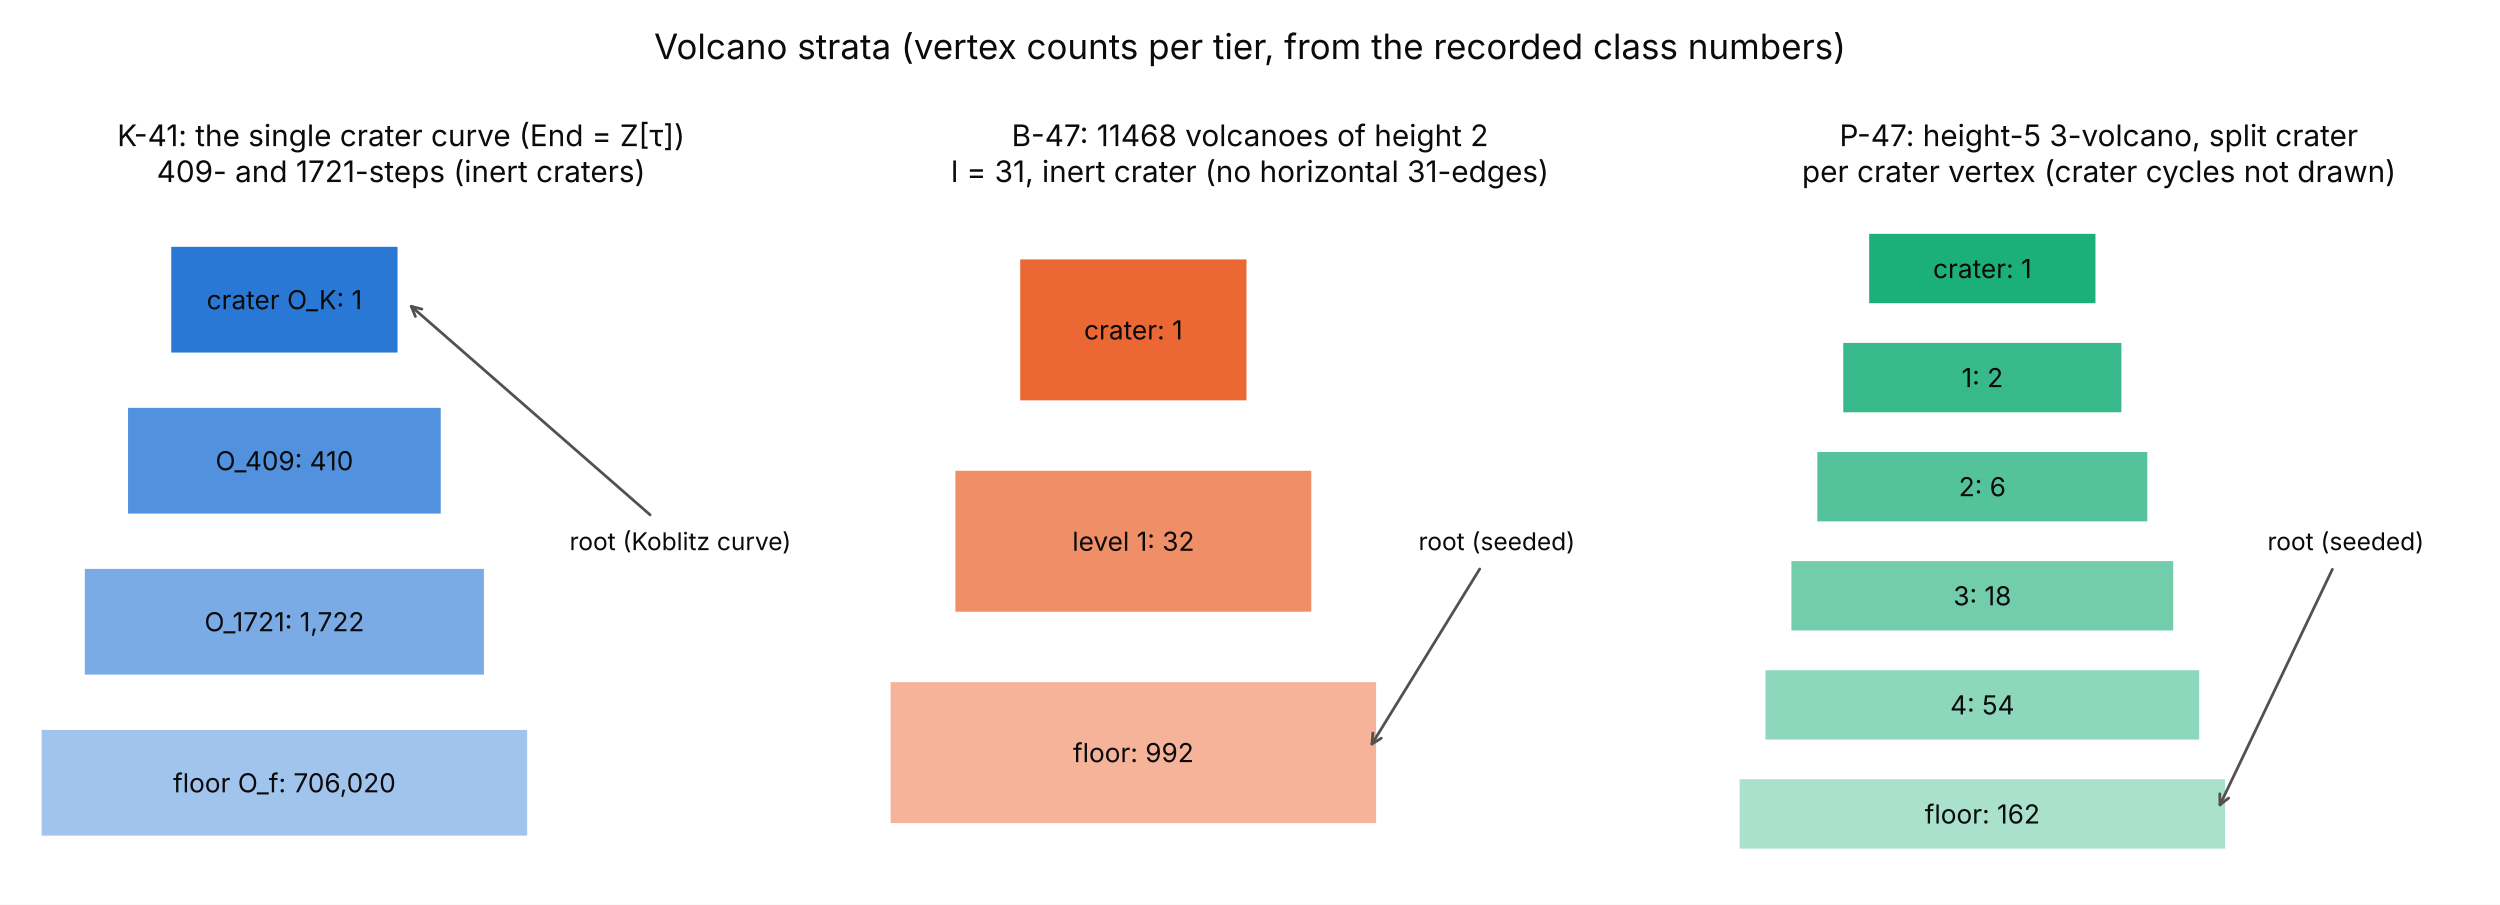
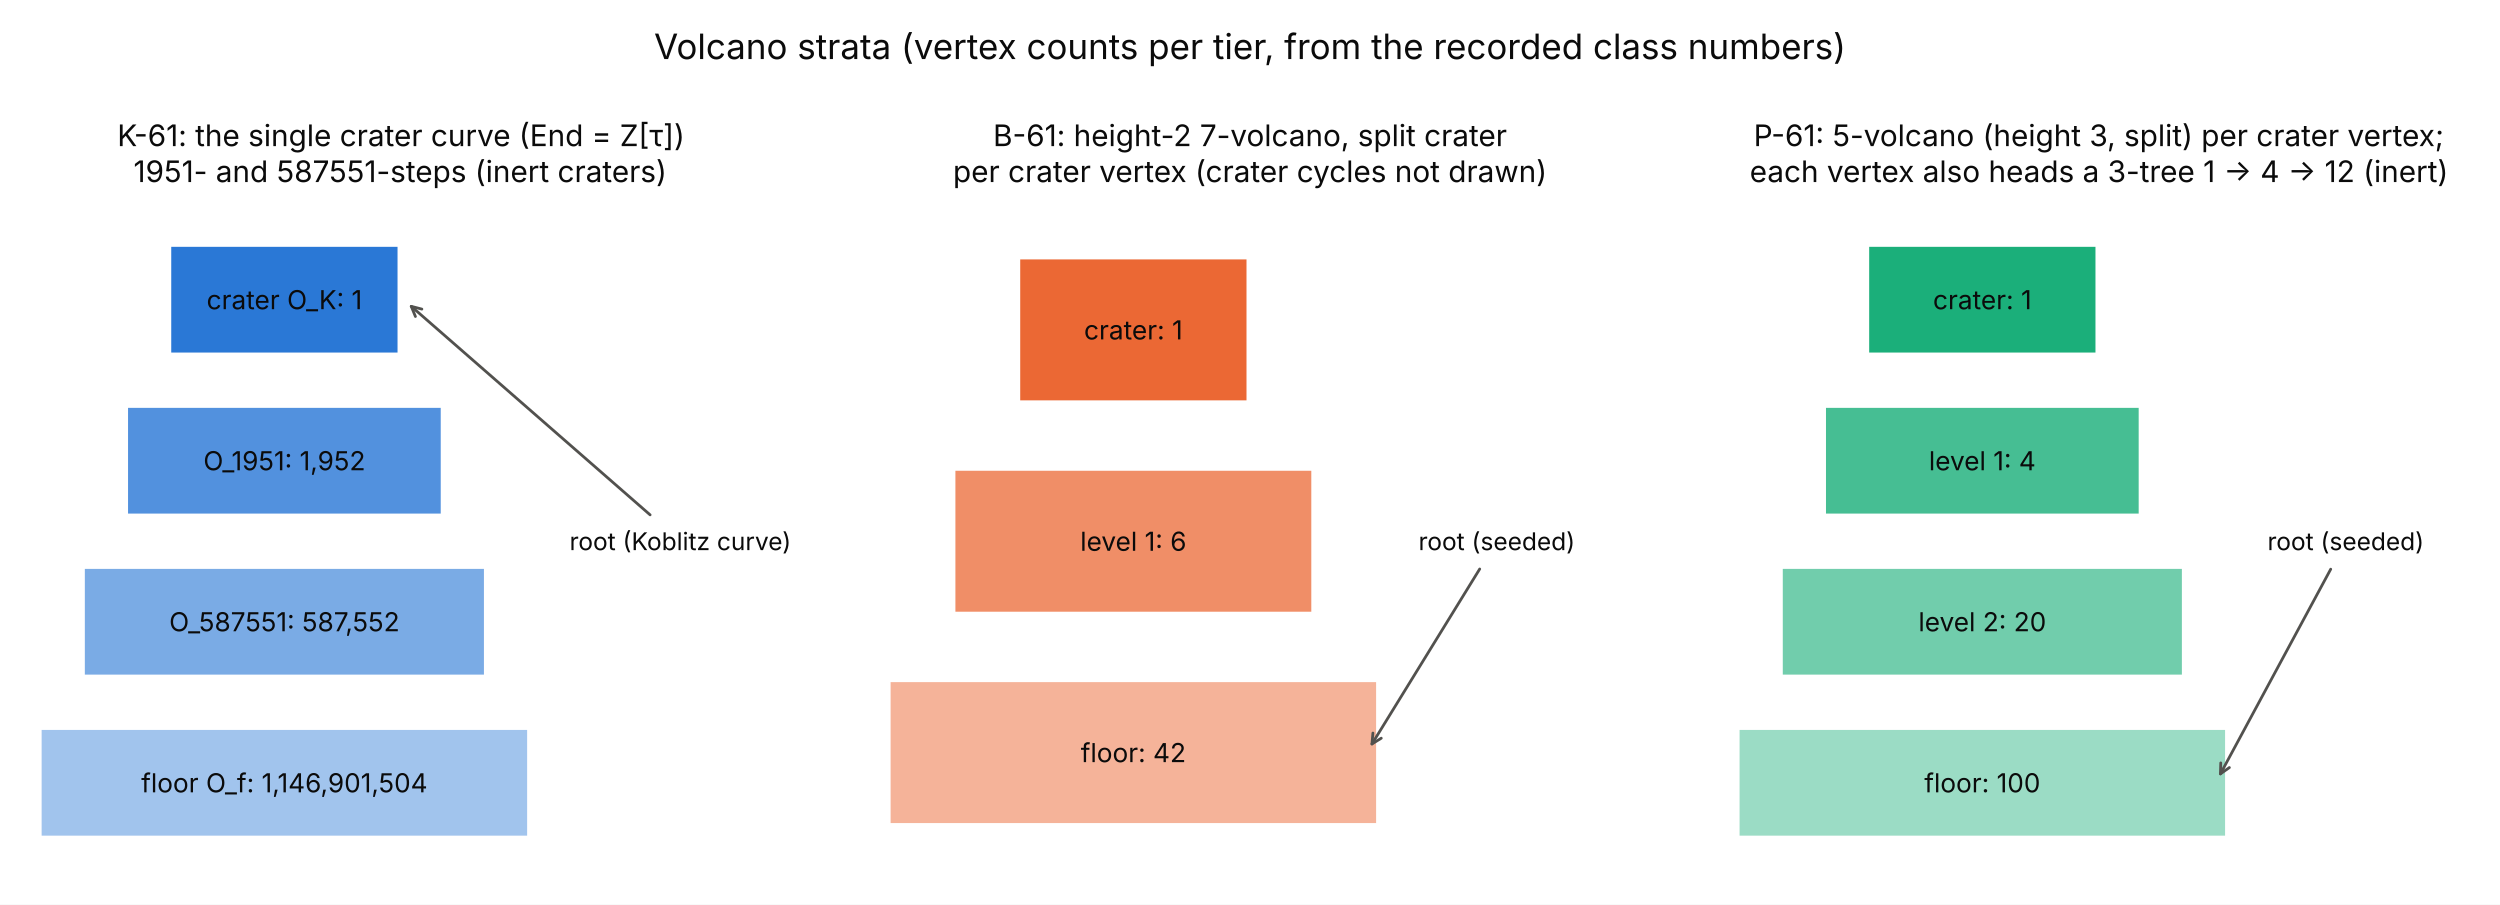
<svg xmlns="http://www.w3.org/2000/svg" width="714.96pt" height="258.696pt" viewBox="0 0 714.96 258.696" version="1.1">
  <defs>
    <style type="text/css">*{stroke-linejoin: round; stroke-linecap: butt}</style>
  </defs>
  <g id="figure_1">
    <g id="patch_1">
      <path d="M 0 258.696  L 714.96 258.696  L 714.96 0  L 0 0  z " style="fill: #ffffff" />
    </g>
    <g id="axes_1">
      <g id="patch_2">
-         <path d="M 47.971 101.825  L 114.688 101.825  L 114.688 69.588  L 47.971 69.588  z " clip-path="url(#pe54a9f8c04)" style="fill: #2a78d6; stroke: #ffffff; stroke-width: 2; stroke-linejoin: miter" />
+         <path d="M 47.971 101.825  L 114.688 101.825  L 114.688 69.588  L 47.971 69.588  z " clip-path="url(#p00b2b0ca36)" style="fill: #2a78d6; stroke: #ffffff; stroke-width: 2; stroke-linejoin: miter" />
      </g>
      <g id="patch_3">
-         <path d="M 35.616 147.877  L 127.042 147.877  L 127.042 115.641  L 35.616 115.641  z " clip-path="url(#pe54a9f8c04)" style="fill: #2a78d6; opacity: 0.812; stroke: #ffffff; stroke-width: 2; stroke-linejoin: miter" />
+         <path d="M 35.616 147.877  L 127.042 147.877  L 127.042 115.641  L 35.616 115.641  z " clip-path="url(#p00b2b0ca36)" style="fill: #2a78d6; opacity: 0.812; stroke: #ffffff; stroke-width: 2; stroke-linejoin: miter" />
      </g>
      <g id="patch_4">
-         <path d="M 23.261 193.93  L 139.397 193.93  L 139.397 161.693  L 23.261 161.693  z " clip-path="url(#pe54a9f8c04)" style="fill: #2a78d6; opacity: 0.625; stroke: #ffffff; stroke-width: 2; stroke-linejoin: miter" />
+         <path d="M 23.261 193.93  L 139.397 193.93  L 139.397 161.693  L 23.261 161.693  z " clip-path="url(#p00b2b0ca36)" style="fill: #2a78d6; opacity: 0.625; stroke: #ffffff; stroke-width: 2; stroke-linejoin: miter" />
      </g>
      <g id="patch_5">
-         <path d="M 10.906 239.983  L 151.752 239.983  L 151.752 207.746  L 10.906 207.746  z " clip-path="url(#pe54a9f8c04)" style="fill: #2a78d6; opacity: 0.438; stroke: #ffffff; stroke-width: 2; stroke-linejoin: miter" />
+         <path d="M 10.906 239.983  L 151.752 239.983  L 151.752 207.746  L 10.906 207.746  z " clip-path="url(#p00b2b0ca36)" style="fill: #2a78d6; opacity: 0.438; stroke: #ffffff; stroke-width: 2; stroke-linejoin: miter" />
      </g>
      <g id="text_1">
        <text style="font-size: 7.5px; font-family: 'Inter', 'DejaVu Sans', 'Bitstream Vera Sans', 'Computer Modern Sans Serif', 'Lucida Grande', 'Verdana', 'Geneva', 'Lucid', 'Arial', 'Helvetica', 'Avant Garde', sans-serif; text-anchor: middle; fill: #0b0b0b" x="81.329" y="88.435" transform="rotate(-0 81.32933 88.43454)">crater  O_K: 1</text>
      </g>
      <g id="text_2">
-         <text style="font-size: 7.5px; font-family: 'Inter', 'DejaVu Sans', 'Bitstream Vera Sans', 'Computer Modern Sans Serif', 'Lucida Grande', 'Verdana', 'Geneva', 'Lucid', 'Arial', 'Helvetica', 'Avant Garde', sans-serif; text-anchor: middle; fill: #0b0b0b" x="81.329" y="134.487" transform="rotate(-0 81.32933 134.4872)">O_409: 410</text>
+         <text style="font-size: 7.5px; font-family: 'Inter', 'DejaVu Sans', 'Bitstream Vera Sans', 'Computer Modern Sans Serif', 'Lucida Grande', 'Verdana', 'Geneva', 'Lucid', 'Arial', 'Helvetica', 'Avant Garde', sans-serif; text-anchor: middle; fill: #0b0b0b" x="81.329" y="134.487" transform="rotate(-0 81.32933 134.4872)">O_1951: 1,952</text>
      </g>
      <g id="text_3">
-         <text style="font-size: 7.5px; font-family: 'Inter', 'DejaVu Sans', 'Bitstream Vera Sans', 'Computer Modern Sans Serif', 'Lucida Grande', 'Verdana', 'Geneva', 'Lucid', 'Arial', 'Helvetica', 'Avant Garde', sans-serif; text-anchor: middle; fill: #0b0b0b" x="81.329" y="180.54" transform="rotate(-0 81.32933 180.5399)">O_1721: 1,722</text>
+         <text style="font-size: 7.5px; font-family: 'Inter', 'DejaVu Sans', 'Bitstream Vera Sans', 'Computer Modern Sans Serif', 'Lucida Grande', 'Verdana', 'Geneva', 'Lucid', 'Arial', 'Helvetica', 'Avant Garde', sans-serif; text-anchor: middle; fill: #0b0b0b" x="81.329" y="180.54" transform="rotate(-0 81.32933 180.5399)">O_587551: 587,552</text>
      </g>
      <g id="text_4">
-         <text style="font-size: 7.5px; font-family: 'Inter', 'DejaVu Sans', 'Bitstream Vera Sans', 'Computer Modern Sans Serif', 'Lucida Grande', 'Verdana', 'Geneva', 'Lucid', 'Arial', 'Helvetica', 'Avant Garde', sans-serif; text-anchor: middle; fill: #0b0b0b" x="81.329" y="226.593" transform="rotate(-0 81.32933 226.5926)">floor  O_f: 706,020</text>
+         <text style="font-size: 7.5px; font-family: 'Inter', 'DejaVu Sans', 'Bitstream Vera Sans', 'Computer Modern Sans Serif', 'Lucida Grande', 'Verdana', 'Geneva', 'Lucid', 'Arial', 'Helvetica', 'Avant Garde', sans-serif; text-anchor: middle; fill: #0b0b0b" x="81.329" y="226.593" transform="rotate(-0 81.32933 226.5926)">floor  O_f: 1,146,901,504</text>
      </g>
      <g id="patch_6">
        <path d="M 185.918 147.238  Q 151.428 117.13 117.611 87.611  " style="fill: none; stroke: #52514e; stroke-width: 0.8; stroke-linecap: round" />
        <path d="M 118.799 90.507  L 117.611 87.611  L 120.641 88.397  " style="fill: none; stroke: #52514e; stroke-width: 0.8; stroke-linecap: round" />
      </g>
      <g id="text_5">
        <text style="font-size: 7px; font-family: 'Inter', 'DejaVu Sans', 'Bitstream Vera Sans', 'Computer Modern Sans Serif', 'Lucida Grande', 'Verdana', 'Geneva', 'Lucid', 'Arial', 'Helvetica', 'Avant Garde', sans-serif; text-anchor: start; fill: #0b0b0b" x="162.872" y="157.332" transform="rotate(-0 162.8716 157.3317)">root (Koblitz curve)</text>
      </g>
      <g id="text_6">
-         <text style="font-size: 8.5px; font-family: 'Inter', 'DejaVu Sans', 'Bitstream Vera Sans', 'Computer Modern Sans Serif', 'Lucida Grande', 'Verdana', 'Geneva', 'Lucid', 'Arial', 'Helvetica', 'Avant Garde', sans-serif; fill: #0b0b0b" transform="translate(33.51319 41.78998)">K-41: the single crater curve (End = Z[τ])</text>
-         <text style="font-size: 8.5px; font-family: 'Inter', 'DejaVu Sans', 'Bitstream Vera Sans', 'Computer Modern Sans Serif', 'Lucida Grande', 'Verdana', 'Geneva', 'Lucid', 'Arial', 'Helvetica', 'Avant Garde', sans-serif; fill: #0b0b0b" transform="translate(44.80557 52.07465)">409- and 1721-steps (inert craters)</text>
+         <text style="font-size: 8.5px; font-family: 'Inter', 'DejaVu Sans', 'Bitstream Vera Sans', 'Computer Modern Sans Serif', 'Lucida Grande', 'Verdana', 'Geneva', 'Lucid', 'Arial', 'Helvetica', 'Avant Garde', sans-serif; fill: #0b0b0b" transform="translate(33.53975 41.78998)">K-61: the single crater curve (End = Z[τ])</text>
+         <text style="font-size: 8.5px; font-family: 'Inter', 'DejaVu Sans', 'Bitstream Vera Sans', 'Computer Modern Sans Serif', 'Lucida Grande', 'Verdana', 'Geneva', 'Lucid', 'Arial', 'Helvetica', 'Avant Garde', sans-serif; fill: #0b0b0b" transform="translate(38.17225 52.07465)">1951- and 587551-steps (inert craters)</text>
      </g>
    </g>
    <g id="axes_2">
      <g id="patch_7">
-         <path d="M 290.764 115.497  L 357.48 115.497  L 357.48 73.186  L 290.764 73.186  z " clip-path="url(#pc423148aaf)" style="fill: #eb6834; stroke: #ffffff; stroke-width: 2; stroke-linejoin: miter" />
+         <path d="M 290.764 115.497  L 357.48 115.497  L 357.48 73.186  L 290.764 73.186  z " clip-path="url(#pa0b1a8a7f7)" style="fill: #eb6834; stroke: #ffffff; stroke-width: 2; stroke-linejoin: miter" />
      </g>
      <g id="patch_8">
-         <path d="M 272.231 175.941  L 376.012 175.941  L 376.012 133.63  L 272.231 133.63  z " clip-path="url(#pc423148aaf)" style="fill: #eb6834; opacity: 0.75; stroke: #ffffff; stroke-width: 2; stroke-linejoin: miter" />
+         <path d="M 272.231 175.941  L 376.012 175.941  L 376.012 133.63  L 272.231 133.63  z " clip-path="url(#pa0b1a8a7f7)" style="fill: #eb6834; opacity: 0.75; stroke: #ffffff; stroke-width: 2; stroke-linejoin: miter" />
      </g>
      <g id="patch_9">
-         <path d="M 253.699 236.385  L 394.545 236.385  L 394.545 194.074  L 253.699 194.074  z " clip-path="url(#pc423148aaf)" style="fill: #eb6834; opacity: 0.5; stroke: #ffffff; stroke-width: 2; stroke-linejoin: miter" />
+         <path d="M 253.699 236.385  L 394.545 236.385  L 394.545 194.074  L 253.699 194.074  z " clip-path="url(#pa0b1a8a7f7)" style="fill: #eb6834; opacity: 0.5; stroke: #ffffff; stroke-width: 2; stroke-linejoin: miter" />
      </g>
      <g id="text_7">
        <text style="font-size: 7.5px; font-family: 'Inter', 'DejaVu Sans', 'Bitstream Vera Sans', 'Computer Modern Sans Serif', 'Lucida Grande', 'Verdana', 'Geneva', 'Lucid', 'Arial', 'Helvetica', 'Avant Garde', sans-serif; text-anchor: middle; fill: #0b0b0b" x="324.122" y="97.069" transform="rotate(-0 324.1218 97.06943)">crater: 1</text>
      </g>
      <g id="text_8">
-         <text style="font-size: 7.5px; font-family: 'Inter', 'DejaVu Sans', 'Bitstream Vera Sans', 'Computer Modern Sans Serif', 'Lucida Grande', 'Verdana', 'Geneva', 'Lucid', 'Arial', 'Helvetica', 'Avant Garde', sans-serif; text-anchor: middle; fill: #0b0b0b" x="324.122" y="157.514" transform="rotate(-0 324.1218 157.5136)">level 1: 32</text>
+         <text style="font-size: 7.5px; font-family: 'Inter', 'DejaVu Sans', 'Bitstream Vera Sans', 'Computer Modern Sans Serif', 'Lucida Grande', 'Verdana', 'Geneva', 'Lucid', 'Arial', 'Helvetica', 'Avant Garde', sans-serif; text-anchor: middle; fill: #0b0b0b" x="324.122" y="157.514" transform="rotate(-0 324.1218 157.5136)">level 1: 6</text>
      </g>
      <g id="text_9">
-         <text style="font-size: 7.5px; font-family: 'Inter', 'DejaVu Sans', 'Bitstream Vera Sans', 'Computer Modern Sans Serif', 'Lucida Grande', 'Verdana', 'Geneva', 'Lucid', 'Arial', 'Helvetica', 'Avant Garde', sans-serif; text-anchor: middle; fill: #0b0b0b" x="324.122" y="217.958" transform="rotate(-0 324.1218 217.9578)">floor: 992</text>
+         <text style="font-size: 7.5px; font-family: 'Inter', 'DejaVu Sans', 'Bitstream Vera Sans', 'Computer Modern Sans Serif', 'Lucida Grande', 'Verdana', 'Geneva', 'Lucid', 'Arial', 'Helvetica', 'Avant Garde', sans-serif; text-anchor: middle; fill: #0b0b0b" x="324.122" y="217.958" transform="rotate(-0 324.1218 217.9578)">floor: 42</text>
      </g>
      <g id="patch_10">
        <path d="M 423.168 162.728  Q 407.527 188.128 392.355 212.766  " style="fill: none; stroke: #52514e; stroke-width: 0.8; stroke-linecap: round" />
        <path d="M 395.015 211.116  L 392.355 212.766  L 392.631 209.648  " style="fill: none; stroke: #52514e; stroke-width: 0.8; stroke-linecap: round" />
      </g>
      <g id="text_10">
        <text style="font-size: 7px; font-family: 'Inter', 'DejaVu Sans', 'Bitstream Vera Sans', 'Computer Modern Sans Serif', 'Lucida Grande', 'Verdana', 'Geneva', 'Lucid', 'Arial', 'Helvetica', 'Avant Garde', sans-serif; text-anchor: start; fill: #0b0b0b" x="405.664" y="157.332" transform="rotate(-0 405.6641 157.3317)">root (seeded)</text>
      </g>
      <g id="text_11">
-         <text style="font-size: 8.5px; font-family: 'Inter', 'DejaVu Sans', 'Bitstream Vera Sans', 'Computer Modern Sans Serif', 'Lucida Grande', 'Verdana', 'Geneva', 'Lucid', 'Arial', 'Helvetica', 'Avant Garde', sans-serif; fill: #0b0b0b" transform="translate(289.3054 41.78998)">B-47: 11468 volcanoes of height 2</text>
-         <text style="font-size: 8.5px; font-family: 'Inter', 'DejaVu Sans', 'Bitstream Vera Sans', 'Computer Modern Sans Serif', 'Lucida Grande', 'Verdana', 'Geneva', 'Lucid', 'Arial', 'Helvetica', 'Avant Garde', sans-serif; fill: #0b0b0b" transform="translate(271.9753 52.07465)">l = 31, inert crater (no horizontal 31-edges)</text>
+         <text style="font-size: 8.5px; font-family: 'Inter', 'DejaVu Sans', 'Bitstream Vera Sans', 'Computer Modern Sans Serif', 'Lucida Grande', 'Verdana', 'Geneva', 'Lucid', 'Arial', 'Helvetica', 'Avant Garde', sans-serif; fill: #0b0b0b" transform="translate(284.0041 41.78998)">B-61: height-2 7-volcano, split crater</text>
+         <text style="font-size: 8.5px; font-family: 'Inter', 'DejaVu Sans', 'Bitstream Vera Sans', 'Computer Modern Sans Serif', 'Lucida Grande', 'Verdana', 'Geneva', 'Lucid', 'Arial', 'Helvetica', 'Avant Garde', sans-serif; fill: #0b0b0b" transform="translate(272.5371 52.07465)">per crater vertex (crater cycles not drawn)</text>
      </g>
    </g>
    <g id="axes_3">
      <g id="patch_11">
-         <path d="M 533.556 87.712  L 600.272 87.712  L 600.272 65.874  L 533.556 65.874  z " clip-path="url(#pf6f16a588a)" style="fill: #1baf7a; stroke: #ffffff; stroke-width: 2; stroke-linejoin: miter" />
+         <path d="M 533.556 101.825  L 600.272 101.825  L 600.272 69.588  L 533.556 69.588  z " clip-path="url(#pf0916268c3)" style="fill: #1baf7a; stroke: #ffffff; stroke-width: 2; stroke-linejoin: miter" />
      </g>
      <g id="patch_12">
-         <path d="M 526.143 118.909  L 607.685 118.909  L 607.685 97.071  L 526.143 97.071  z " clip-path="url(#pf6f16a588a)" style="fill: #1baf7a; opacity: 0.875; stroke: #ffffff; stroke-width: 2; stroke-linejoin: miter" />
+         <path d="M 521.201 147.877  L 612.627 147.877  L 612.627 115.641  L 521.201 115.641  z " clip-path="url(#pf0916268c3)" style="fill: #1baf7a; opacity: 0.812; stroke: #ffffff; stroke-width: 2; stroke-linejoin: miter" />
      </g>
      <g id="patch_13">
-         <path d="M 518.73 150.106  L 615.098 150.106  L 615.098 128.268  L 518.73 128.268  z " clip-path="url(#pf6f16a588a)" style="fill: #1baf7a; opacity: 0.75; stroke: #ffffff; stroke-width: 2; stroke-linejoin: miter" />
+         <path d="M 508.846 193.93  L 624.982 193.93  L 624.982 161.693  L 508.846 161.693  z " clip-path="url(#pf0916268c3)" style="fill: #1baf7a; opacity: 0.625; stroke: #ffffff; stroke-width: 2; stroke-linejoin: miter" />
      </g>
      <g id="patch_14">
-         <path d="M 511.317 181.303  L 622.511 181.303  L 622.511 159.465  L 511.317 159.465  z " clip-path="url(#pf6f16a588a)" style="fill: #1baf7a; opacity: 0.625; stroke: #ffffff; stroke-width: 2; stroke-linejoin: miter" />
+         <path d="M 496.491 239.983  L 637.337 239.983  L 637.337 207.746  L 496.491 207.746  z " clip-path="url(#pf0916268c3)" style="fill: #1baf7a; opacity: 0.438; stroke: #ffffff; stroke-width: 2; stroke-linejoin: miter" />
+       </g>
+       <g id="text_12">
+         <text style="font-size: 7.5px; font-family: 'Inter', 'DejaVu Sans', 'Bitstream Vera Sans', 'Computer Modern Sans Serif', 'Lucida Grande', 'Verdana', 'Geneva', 'Lucid', 'Arial', 'Helvetica', 'Avant Garde', sans-serif; text-anchor: middle; fill: #0b0b0b" x="566.914" y="88.435" transform="rotate(-0 566.9143 88.43454)">crater: 1</text>
+       </g>
+       <g id="text_13">
+         <text style="font-size: 7.5px; font-family: 'Inter', 'DejaVu Sans', 'Bitstream Vera Sans', 'Computer Modern Sans Serif', 'Lucida Grande', 'Verdana', 'Geneva', 'Lucid', 'Arial', 'Helvetica', 'Avant Garde', sans-serif; text-anchor: middle; fill: #0b0b0b" x="566.914" y="134.487" transform="rotate(-0 566.9143 134.4872)">level 1: 4</text>
+       </g>
+       <g id="text_14">
+         <text style="font-size: 7.5px; font-family: 'Inter', 'DejaVu Sans', 'Bitstream Vera Sans', 'Computer Modern Sans Serif', 'Lucida Grande', 'Verdana', 'Geneva', 'Lucid', 'Arial', 'Helvetica', 'Avant Garde', sans-serif; text-anchor: middle; fill: #0b0b0b" x="566.914" y="180.54" transform="rotate(-0 566.9143 180.5399)">level 2: 20</text>
+       </g>
+       <g id="text_15">
+         <text style="font-size: 7.5px; font-family: 'Inter', 'DejaVu Sans', 'Bitstream Vera Sans', 'Computer Modern Sans Serif', 'Lucida Grande', 'Verdana', 'Geneva', 'Lucid', 'Arial', 'Helvetica', 'Avant Garde', sans-serif; text-anchor: middle; fill: #0b0b0b" x="566.914" y="226.593" transform="rotate(-0 566.9143 226.5926)">floor: 100</text>
      </g>
      <g id="patch_15">
-         <path d="M 503.904 212.5  L 629.924 212.5  L 629.924 190.662  L 503.904 190.662  z " clip-path="url(#pf6f16a588a)" style="fill: #1baf7a; opacity: 0.5; stroke: #ffffff; stroke-width: 2; stroke-linejoin: miter" />
-       </g>
-       <g id="patch_16">
-         <path d="M 496.491 243.697  L 637.337 243.697  L 637.337 221.859  L 496.491 221.859  z " clip-path="url(#pf6f16a588a)" style="fill: #1baf7a; opacity: 0.375; stroke: #ffffff; stroke-width: 2; stroke-linejoin: miter" />
-       </g>
-       <g id="text_12">
-         <text style="font-size: 7.5px; font-family: 'Inter', 'DejaVu Sans', 'Bitstream Vera Sans', 'Computer Modern Sans Serif', 'Lucida Grande', 'Verdana', 'Geneva', 'Lucid', 'Arial', 'Helvetica', 'Avant Garde', sans-serif; text-anchor: middle; fill: #0b0b0b" x="566.914" y="79.521" transform="rotate(-0 566.9143 79.52112)">crater: 1</text>
-       </g>
-       <g id="text_13">
-         <text style="font-size: 7.5px; font-family: 'Inter', 'DejaVu Sans', 'Bitstream Vera Sans', 'Computer Modern Sans Serif', 'Lucida Grande', 'Verdana', 'Geneva', 'Lucid', 'Arial', 'Helvetica', 'Avant Garde', sans-serif; text-anchor: middle; fill: #0b0b0b" x="566.914" y="110.718" transform="rotate(-0 566.9143 110.7181)">1: 2</text>
-       </g>
-       <g id="text_14">
-         <text style="font-size: 7.5px; font-family: 'Inter', 'DejaVu Sans', 'Bitstream Vera Sans', 'Computer Modern Sans Serif', 'Lucida Grande', 'Verdana', 'Geneva', 'Lucid', 'Arial', 'Helvetica', 'Avant Garde', sans-serif; text-anchor: middle; fill: #0b0b0b" x="566.914" y="141.915" transform="rotate(-0 566.9143 141.9151)">2: 6</text>
-       </g>
-       <g id="text_15">
-         <text style="font-size: 7.5px; font-family: 'Inter', 'DejaVu Sans', 'Bitstream Vera Sans', 'Computer Modern Sans Serif', 'Lucida Grande', 'Verdana', 'Geneva', 'Lucid', 'Arial', 'Helvetica', 'Avant Garde', sans-serif; text-anchor: middle; fill: #0b0b0b" x="566.914" y="173.112" transform="rotate(-0 566.9143 173.1121)">3: 18</text>
+         <path d="M 666.543 162.782  Q 650.562 192.441 635.005 221.314  " style="fill: none; stroke: #52514e; stroke-width: 0.8; stroke-linecap: round" />
+         <path d="M 637.566 219.513  L 635.005 221.314  L 635.101 218.185  " style="fill: none; stroke: #52514e; stroke-width: 0.8; stroke-linecap: round" />
      </g>
      <g id="text_16">
-         <text style="font-size: 7.5px; font-family: 'Inter', 'DejaVu Sans', 'Bitstream Vera Sans', 'Computer Modern Sans Serif', 'Lucida Grande', 'Verdana', 'Geneva', 'Lucid', 'Arial', 'Helvetica', 'Avant Garde', sans-serif; text-anchor: middle; fill: #0b0b0b" x="566.914" y="204.309" transform="rotate(-0 566.9143 204.3091)">4: 54</text>
+         <text style="font-size: 7px; font-family: 'Inter', 'DejaVu Sans', 'Bitstream Vera Sans', 'Computer Modern Sans Serif', 'Lucida Grande', 'Verdana', 'Geneva', 'Lucid', 'Arial', 'Helvetica', 'Avant Garde', sans-serif; text-anchor: start; fill: #0b0b0b" x="648.457" y="157.332" transform="rotate(-0 648.4565 157.3317)">root (seeded)</text>
      </g>
      <g id="text_17">
-         <text style="font-size: 7.5px; font-family: 'Inter', 'DejaVu Sans', 'Bitstream Vera Sans', 'Computer Modern Sans Serif', 'Lucida Grande', 'Verdana', 'Geneva', 'Lucid', 'Arial', 'Helvetica', 'Avant Garde', sans-serif; text-anchor: middle; fill: #0b0b0b" x="566.914" y="235.506" transform="rotate(-0 566.9143 235.5061)">floor: 162</text>
-       </g>
-       <g id="patch_17">
-         <path d="M 667.013 162.828  Q 650.753 196.9 634.878 230.165  " style="fill: none; stroke: #52514e; stroke-width: 0.8; stroke-linecap: round" />
-         <path d="M 637.347 228.241  L 634.878 230.165  L 634.82 227.035  " style="fill: none; stroke: #52514e; stroke-width: 0.8; stroke-linecap: round" />
-       </g>
-       <g id="text_18">
-         <text style="font-size: 7px; font-family: 'Inter', 'DejaVu Sans', 'Bitstream Vera Sans', 'Computer Modern Sans Serif', 'Lucida Grande', 'Verdana', 'Geneva', 'Lucid', 'Arial', 'Helvetica', 'Avant Garde', sans-serif; text-anchor: start; fill: #0b0b0b" x="648.457" y="157.332" transform="rotate(-0 648.4565 157.3317)">root (seeded)</text>
-       </g>
-       <g id="text_19">
-         <text style="font-size: 8.5px; font-family: 'Inter', 'DejaVu Sans', 'Bitstream Vera Sans', 'Computer Modern Sans Serif', 'Lucida Grande', 'Verdana', 'Geneva', 'Lucid', 'Arial', 'Helvetica', 'Avant Garde', sans-serif; fill: #0b0b0b" transform="translate(526.0582 41.78998)">P-47: height-5 3-volcano, split crater</text>
-         <text style="font-size: 8.5px; font-family: 'Inter', 'DejaVu Sans', 'Bitstream Vera Sans', 'Computer Modern Sans Serif', 'Lucida Grande', 'Verdana', 'Geneva', 'Lucid', 'Arial', 'Helvetica', 'Avant Garde', sans-serif; fill: #0b0b0b" transform="translate(515.3296 52.07465)">per crater vertex (crater cycles not drawn)</text>
+         <text style="font-size: 8.5px; font-family: 'Inter', 'DejaVu Sans', 'Bitstream Vera Sans', 'Computer Modern Sans Serif', 'Lucida Grande', 'Verdana', 'Geneva', 'Lucid', 'Arial', 'Helvetica', 'Avant Garde', sans-serif; fill: #0b0b0b" transform="translate(501.5197 41.78998)">P-61: 5-volcano (height 3, split) per crater vertex;</text>
+         <text style="font-size: 8.5px; font-family: 'Inter', 'DejaVu Sans', 'Bitstream Vera Sans', 'Computer Modern Sans Serif', 'Lucida Grande', 'Verdana', 'Geneva', 'Lucid', 'Arial', 'Helvetica', 'Avant Garde', sans-serif; fill: #0b0b0b" transform="translate(500.3842 52.07465)">each vertex also heads a 3-tree 1 → 4 → 12 (inert)</text>
      </g>
    </g>
-     <g id="text_20">
+     <g id="text_18">
      <text style="font-size: 10px; font-family: 'Inter', 'DejaVu Sans', 'Bitstream Vera Sans', 'Computer Modern Sans Serif', 'Lucida Grande', 'Verdana', 'Geneva', 'Lucid', 'Arial', 'Helvetica', 'Avant Garde', sans-serif; text-anchor: middle; fill: #0b0b0b" x="357.48" y="16.887" transform="rotate(-0 357.48 16.8875)">Volcano strata (vertex counts per tier, from the recorded class numbers)</text>
    </g>
  </g>
  <defs>
-     <clipPath id="pe54a9f8c04">
+     <clipPath id="p00b2b0ca36">
      <rect x="7.2" y="58.075" width="214.975" height="193.421" />
    </clipPath>
-     <clipPath id="pc423148aaf">
+     <clipPath id="pa0b1a8a7f7">
      <rect x="249.992" y="58.075" width="214.975" height="193.421" />
    </clipPath>
-     <clipPath id="pf6f16a588a">
+     <clipPath id="pf0916268c3">
      <rect x="492.785" y="58.075" width="214.975" height="193.421" />
    </clipPath>
  </defs>
</svg>
